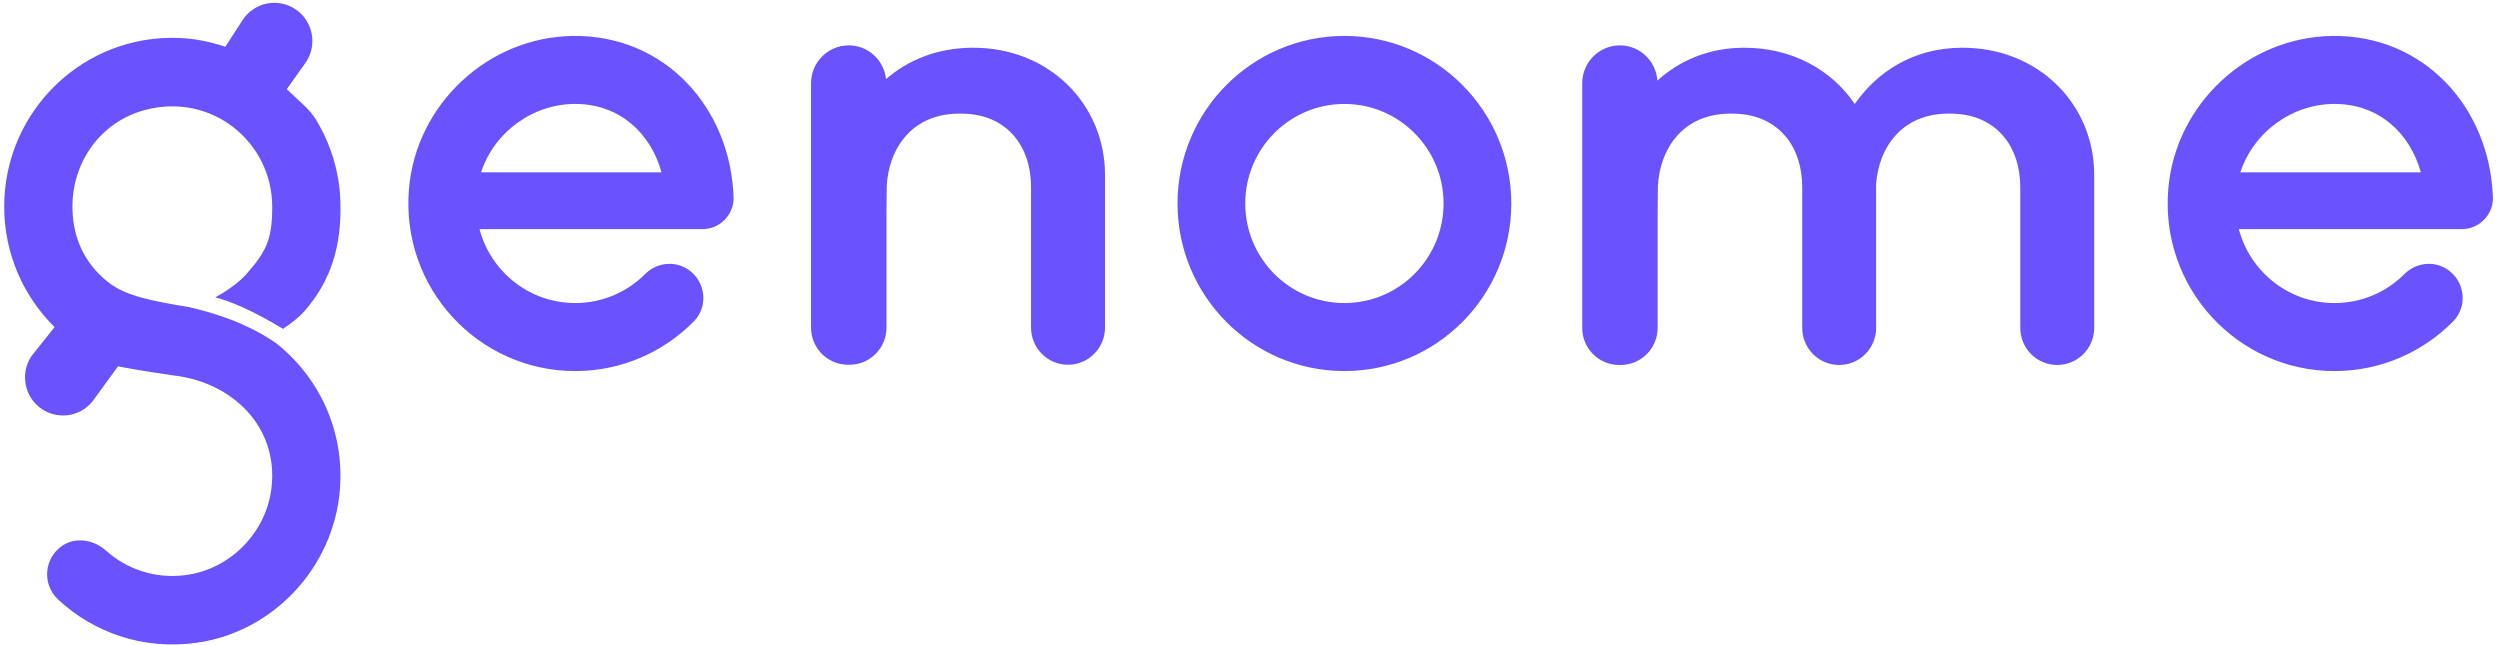
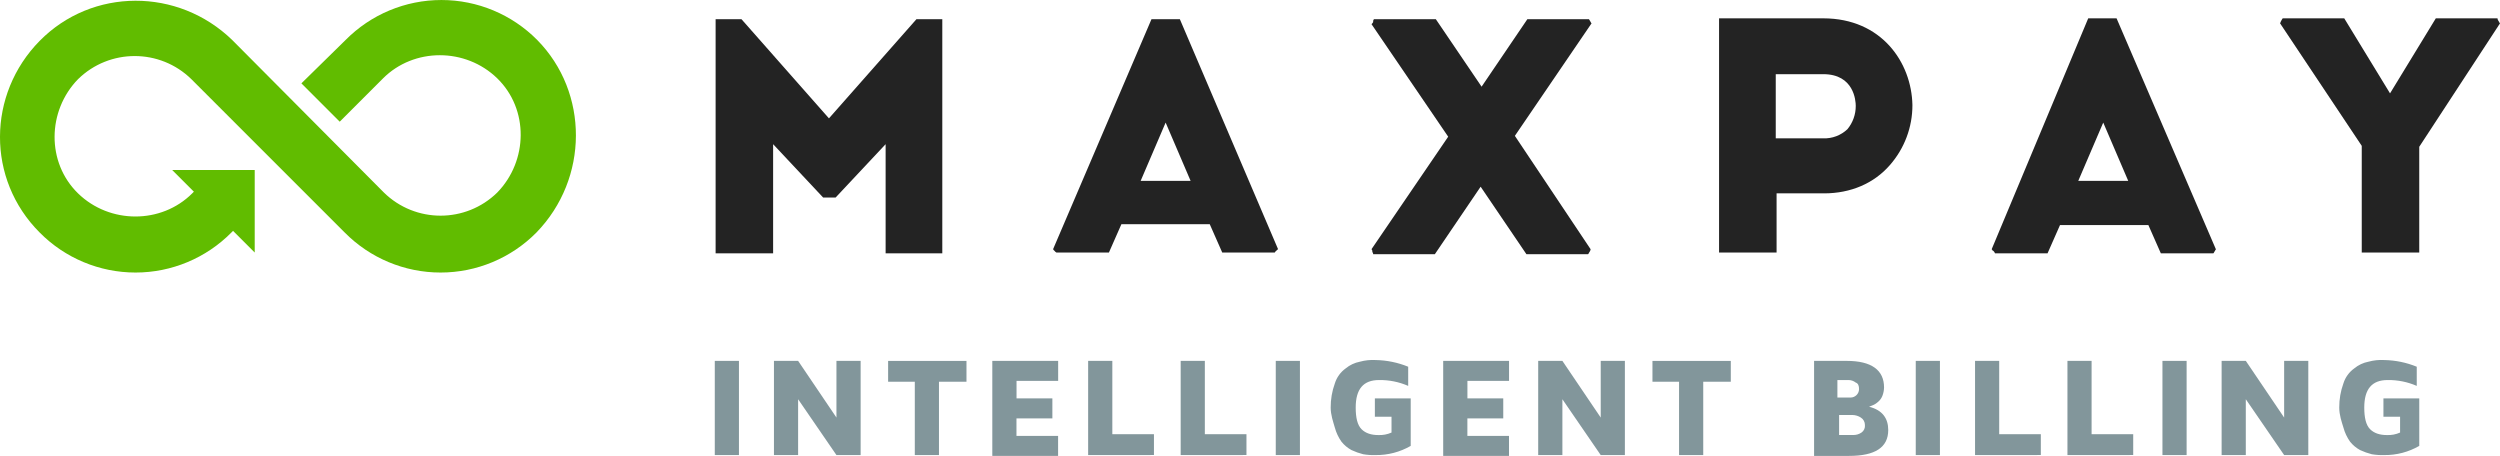
- <svg xmlns="http://www.w3.org/2000/svg" width="314" height="81" viewBox="0 0 314 81">
-   <path fill="#6A53FF" fill-rule="evenodd" d="M168.858 38.063C161.979 38.063 156.404 32.464 156.404 25.558 156.404 18.653 161.979 13.055 168.858 13.055 175.734 13.055 181.311 18.653 181.311 25.558 181.311 32.464 175.734 38.063 168.858 38.063M168.858 4.512C157.281 4.512 147.896 13.935 147.896 25.558 147.896 37.183 157.281 46.605 168.858 46.605 180.434 46.605 189.819 37.183 189.819 25.558 189.819 13.935 180.434 4.512 168.858 4.512M72.454 13.056C77.861 13.145 81.719 16.719 83.089 21.646L60.42 21.646C62.086 16.559 67.001 12.967 72.454 13.056M71.975 4.515C61.329 4.65 52.279 13.048 51.369 23.698 50.302 36.16 60.06 46.606 72.251 46.606 78.082 46.606 83.357 44.213 87.156 40.354 89.02 38.458 88.627 35.297 86.41 33.831 84.704 32.703 82.469 32.982 81.02 34.428 78.77 36.674 75.674 38.063 72.251 38.063 66.482 38.063 61.642 34.122 60.225 28.778L88.224 28.778C90.356 28.778 92.111 27.068 92.144 24.928L92.145 24.888C91.789 13.485 83.469 4.367 71.975 4.515M293.424 13.056C298.83 13.145 302.689 16.719 304.059 21.646L281.389 21.646C283.054 16.559 287.971 12.967 293.424 13.056M292.945 4.515C282.299 4.65 273.249 13.048 272.339 23.698 271.272 36.16 281.031 46.606 293.219 46.606 299.052 46.606 304.325 44.213 308.125 40.354 309.99 38.458 309.596 35.297 307.38 33.831 305.674 32.703 303.439 32.982 301.989 34.428 299.74 36.674 296.642 38.063 293.219 38.063 287.452 38.063 282.612 34.122 281.195 28.778L309.194 28.778C311.325 28.778 313.08 27.068 313.114 24.928L313.114 24.888C312.759 13.485 304.439 4.367 292.945 4.515M122.123 5.995C117.707 6.02 114.068 7.529 111.29 9.931 111.027 7.554 109.042 5.698 106.605 5.698 103.988 5.698 101.867 7.829 101.867 10.454L101.867 41.151C101.867 43.725 103.947 45.813 106.512 45.813L106.7 45.813C109.263 45.813 111.343 43.725 111.343 41.151L111.343 26.63 111.373 23.397C111.572 18.951 114.417 13.677 121.747 14.32 126.538 14.74 129.5 18.362 129.5 23.512L129.5 41.151C129.5 43.725 131.58 45.813 134.143 45.813 136.708 45.813 138.788 43.725 138.788 41.151L138.788 21.953C138.788 13.152 131.838 5.941 122.123 5.995M246.37 5.995C240.417 6.028 235.858 8.911 232.955 13.058 230.07 8.781 225.07 5.959 218.98 5.995 214.573 6.02 210.941 7.618 208.167 10.12 207.993 7.651 205.965 5.698 203.462 5.698 200.846 5.698 198.725 7.829 198.725 10.454L198.725 41.178C198.725 43.753 200.803 45.842 203.368 45.842L203.556 45.842C206.121 45.842 208.2 43.753 208.2 41.178L208.2 27.115 208.23 23.397C208.43 18.951 211.273 13.677 218.603 14.32 223.397 14.74 226.358 18.362 226.358 23.512L226.358 41.178C226.358 43.753 228.436 45.842 231 45.842 233.565 45.842 235.643 43.753 235.643 41.178L235.643 23.082C235.962 18.706 238.835 13.693 245.993 14.32 250.785 14.74 253.746 18.362 253.746 23.512L253.746 41.178C253.746 43.753 255.827 45.842 258.39 45.842 260.955 45.842 263.033 43.753 263.033 41.178L263.033 21.953C263.033 13.152 256.085 5.941 246.37 5.995M34.717 43.131C32.574 41.632 29.294 39.858 23.717 38.564 18.865 37.783 15.86 37.115 13.865 35.647 10.887 33.459 9.149 30.19 9.1 26.125 9.03 20.349 12.65 15.296 18.212 13.814 26.619 11.575 34.19 17.877 34.19 25.955 34.19 29.921 33.525 31.457 31.165 34.173 31.165 34.173 29.975 35.763 27.034 37.344 28.745 37.786 31.492 38.845 35.555 41.305 36.639 40.557 37.605 39.801 38.2 39.135 41.597 35.242 42.934 30.876 42.75 25.252 42.632 21.54 41.522 18.044 39.687 15.027 39.279 14.356 38.755 13.762 38.184 13.226L36.022 11.2 38.437 7.796C39.895 5.59 39.297 2.617 37.1 1.152 34.904-.312 31.942.289 30.484 2.494L28.299 5.88C26.5 5.266 24.61 4.864 22.639 4.774 10.524 4.215.527 13.912.527 25.955.527 31.88 2.954 37.232 6.855 41.08L3.917 44.778C2.477 46.997 3.102 49.966 5.31 51.41 7.52 52.856 10.477 52.228 11.915 50.009L14.824 46.008C17.282 46.512 21.737 47.148 21.784 47.153 29.254 48.013 34.97 53.656 34.105 61.23 33.462 66.886 28.914 71.517 23.289 72.236 19.454 72.727 15.909 71.473 13.322 69.162 11.804 67.805 9.574 67.4 7.872 68.513 5.5 70.066 5.26 73.401 7.302 75.302 11.755 79.444 17.989 81.685 24.724 80.729 34.32 79.367 41.854 71.312 42.682 61.616 43.324 54.116 40.054 47.37 34.717 43.131" />
+ <svg xmlns="http://www.w3.org/2000/svg" id="OBJECTS" viewBox="0 0 1201.24 219.05">
+   <defs>
+     <style>.cls-1{fill:#232323;}.cls-2{fill:#82969b;}.cls-3{fill:#61bc00;}</style>
+   </defs>
+   <polygon class="cls-1" points="440.36 9.21 398.31 56.87 356.26 9.21 343.85 9.21 343.85 121.74 371.48 121.74 371.48 69.28 395.51 94.91 395.51 94.91 395.51 94.91 398.71 94.91 401.51 94.91 401.51 94.91 401.51 94.91 425.54 69.28 425.54 121.74 452.77 121.74 452.77 9.21 440.36 9.21" />
+   <path class="cls-1" d="M566.91,199.68H553.29L506,310.21c.4.4.4.8.8.8,0,.4.4.4.8.8h25.23l6-13.61h42.45l6,13.61h25.23c.4-.4.4-.8.8-.8,0-.4.4-.4.8-.8Zm-18.83,77.69,12-28,12,28Z" transform="translate(0 -190.47)" />
+   <path class="cls-1" d="M1017,199.28h-13.62L957,310.21c.4.4.4.8.8.8a3.08,3.08,0,0,1,.8,1.2h25.23l6-13.61h42.45l6,13.61h25.23c.4-.4.4-.8.8-1.2,0-.4.4-.4.4-.8ZM998.6,277.37l12-28,12,28Z" transform="translate(0 -190.47)" />
+   <path class="cls-1" d="M727.89,255.75l36.84-54.06c-.4-.4-.4-.8-.8-1.21,0-.4-.4-.4-.4-.8H733.9l-22,32.44-22-32.44H660.21a1.48,1.48,0,0,0-.4,1.21c0,.4-.4.8-.8,1.2l36.84,54.06L659,310.21a1.47,1.47,0,0,1,.4,1.2c0,.4.4.4.4,1.2h29.64l22-32.43,22,32.43h29.63c.4-.4.4-.8.8-1.2,0-.4.4-.4.4-1.2Z" transform="translate(0 -190.47)" />
+   <path class="cls-1" d="M1201.24,201.69c-.4-.4-.4-.8-.8-1.21,0-.4-.4-.4-.4-1.2H1170.4l-22,36.05-22-36.05h-29.63c0,.4-.4.4-.4.8-.4.4-.4.81-.8,1.61l39.24,58.86v51.26h27.63V261h0Z" transform="translate(0 -190.47)" />
+   <path class="cls-1" d="M876.06,199.28H826V311.81h27.64V283.38h22.82c12.82,0,24-4.8,31.64-13.61a43.56,43.56,0,0,0,10.81-28.84C918.51,220.51,904.1,199.28,876.06,199.28Zm11.62,53.27a16.05,16.05,0,0,1-11.62,4.4H853.24V226.11h22.82c14.82,0,15.62,12.82,15.62,15.22A17.4,17.4,0,0,1,887.68,252.55Z" transform="translate(0 -190.47)" />
+   <path class="cls-2" d="M343.45,409.13V363.87h11.61v45.26Z" transform="translate(0 -190.47)" />
+   <path class="cls-2" d="M371.88,409.13V363.87h11.61l18.42,27.24V363.87h11.62v45.26H401.91L383.49,382.3v26.83Z" transform="translate(0 -190.47)" />
+   <path class="cls-2" d="M426.74,373.89v-10h37.65v10H451.17v35.24H439.56V373.89Z" transform="translate(0 -190.47)" />
+   <path class="cls-2" d="M476.8,409.13V363.87h31.64v9.61h-20v8.41h17.22v9.62H488.41v8.41h20v9.61H476.8Z" transform="translate(0 -190.47)" />
+   <path class="cls-2" d="M522.85,409.13V363.87h11.62v35.24h20v10Z" transform="translate(0 -190.47)" />
+   <path class="cls-2" d="M567.31,409.13V363.87h11.61v35.24h20v10Z" transform="translate(0 -190.47)" />
+   <path class="cls-2" d="M613,409.13V363.87h11.61v45.26Z" transform="translate(0 -190.47)" />
+   <path class="cls-2" d="M639.39,386.3a33.46,33.46,0,0,1,2-11.61,14,14,0,0,1,5.21-7.21,15.22,15.22,0,0,1,6.81-3.21,23.38,23.38,0,0,1,7.6-.8,43.36,43.36,0,0,1,15.62,3.21v9.21a33.75,33.75,0,0,0-14-2.81c-7.61,0-11.22,4.41-11.22,13.22,0,4.81.8,8.41,2.81,10.41s4.8,2.8,8,2.8a14,14,0,0,0,6.4-1.2V390.7h-8v-8.81h17.22v22.83A32.88,32.88,0,0,1,661,409.13a30.27,30.27,0,0,1-6-.4,31.22,31.22,0,0,1-5.61-2,16,16,0,0,1-4.8-4,21.4,21.4,0,0,1-3.21-6.81C640.59,393.11,639.39,389.9,639.39,386.3Z" transform="translate(0 -190.47)" />
+   <path class="cls-2" d="M693.45,409.13V363.87h31.64v9.61h-20v8.41h17.22v9.62H705.07v8.41h20v9.61H693.45Z" transform="translate(0 -190.47)" />
+   <path class="cls-2" d="M739.1,409.13V363.87h11.62l18.42,27.24V363.87h11.61v45.26H769.14L750.72,382.3v26.83Z" transform="translate(0 -190.47)" />
+   <path class="cls-2" d="M794,373.89v-10h37.64v10H818.4v35.24H806.78V373.89Z" transform="translate(0 -190.47)" />
+   <path class="cls-2" d="M871.66,409.13V363.87h15.62c12,0,18,4.41,18,12.82a11.83,11.83,0,0,1-.8,4,7.23,7.23,0,0,1-2,2.81,8.37,8.37,0,0,1-2.4,1.6c-.8.4-1.2.4-2,.8,6.41,1.6,9.21,5.61,9.21,11.21,0,8.41-6.41,12.42-18.82,12.42H871.66Zm11.61-27.64h6a4.1,4.1,0,0,0,4-4c0-1.6-.4-2.8-1.6-3.2a5.54,5.54,0,0,0-3.6-1.21h-5.21v8.41Zm0,18h7.21a6.76,6.76,0,0,0,4-1.21,3.88,3.88,0,0,0,1.61-3.6,4.19,4.19,0,0,0-2-3.6,7.64,7.64,0,0,0-4-1.21h-6.41v9.62Z" transform="translate(0 -190.47)" />
+   <path class="cls-2" d="M920.51,409.13V363.87h11.62v45.26Z" transform="translate(0 -190.47)" />
+   <path class="cls-2" d="M949,409.13V363.87h11.61v35.24h20v10Z" transform="translate(0 -190.47)" />
+   <path class="cls-2" d="M993.4,409.13V363.87H1005v35.24h20v10Z" transform="translate(0 -190.47)" />
+   <path class="cls-2" d="M1039.05,409.13V363.87h11.61v45.26Z" transform="translate(0 -190.47)" />
+   <path class="cls-2" d="M1067.48,409.13V363.87h11.62l18.42,27.24V363.87h11.61v45.26h-11.61L1079.1,382.3v26.83Z" transform="translate(0 -190.47)" />
+   <path class="cls-2" d="M1124,386.3a33.46,33.46,0,0,1,2-11.61,14,14,0,0,1,5.21-7.21,15.22,15.22,0,0,1,6.81-3.21,23.38,23.38,0,0,1,7.6-.8,43.36,43.36,0,0,1,15.62,3.21v9.21a33.75,33.75,0,0,0-14-2.81c-7.61,0-11.22,4.41-11.22,13.22,0,4.81.8,8.41,2.81,10.41s4.8,2.8,8,2.8a14,14,0,0,0,6.4-1.2V390.7h-8v-8.81h17.22v22.83a32.88,32.88,0,0,1-16.82,4.41,30.27,30.27,0,0,1-6-.4,31.5,31.5,0,0,1-5.61-2,16,16,0,0,1-4.8-4,21.4,21.4,0,0,1-3.21-6.81C1125.15,393.11,1124,389.9,1124,386.3Z" transform="translate(0 -190.47)" />
+   <path class="cls-3" d="M258.15,209.7a64.78,64.78,0,0,0-92.11,0h0l-21.22,20.82,18.42,18.42,20.82-20.82c14.82-14.82,39.65-14.82,54.87,0s14.81,39.64,0,54.86a38.92,38.92,0,0,1-54.47,0L111.58,209.7c-26-25.23-67.28-25.23-92.51.4s-25.63,66.47,0,92.1a64.78,64.78,0,0,0,92.11,0l.8-.8,10.41,10.41V272.17H82.75l10.41,10.41-.8.8c-14.82,14.82-39.65,14.82-54.87,0s-14.81-39.65,0-54.86a38.92,38.92,0,0,1,54.47,0l73.68,73.68a64.78,64.78,0,0,0,92.11,0c25.23-26,25.23-67.28.4-92.5Z" transform="translate(0 -190.47)" />
</svg>
